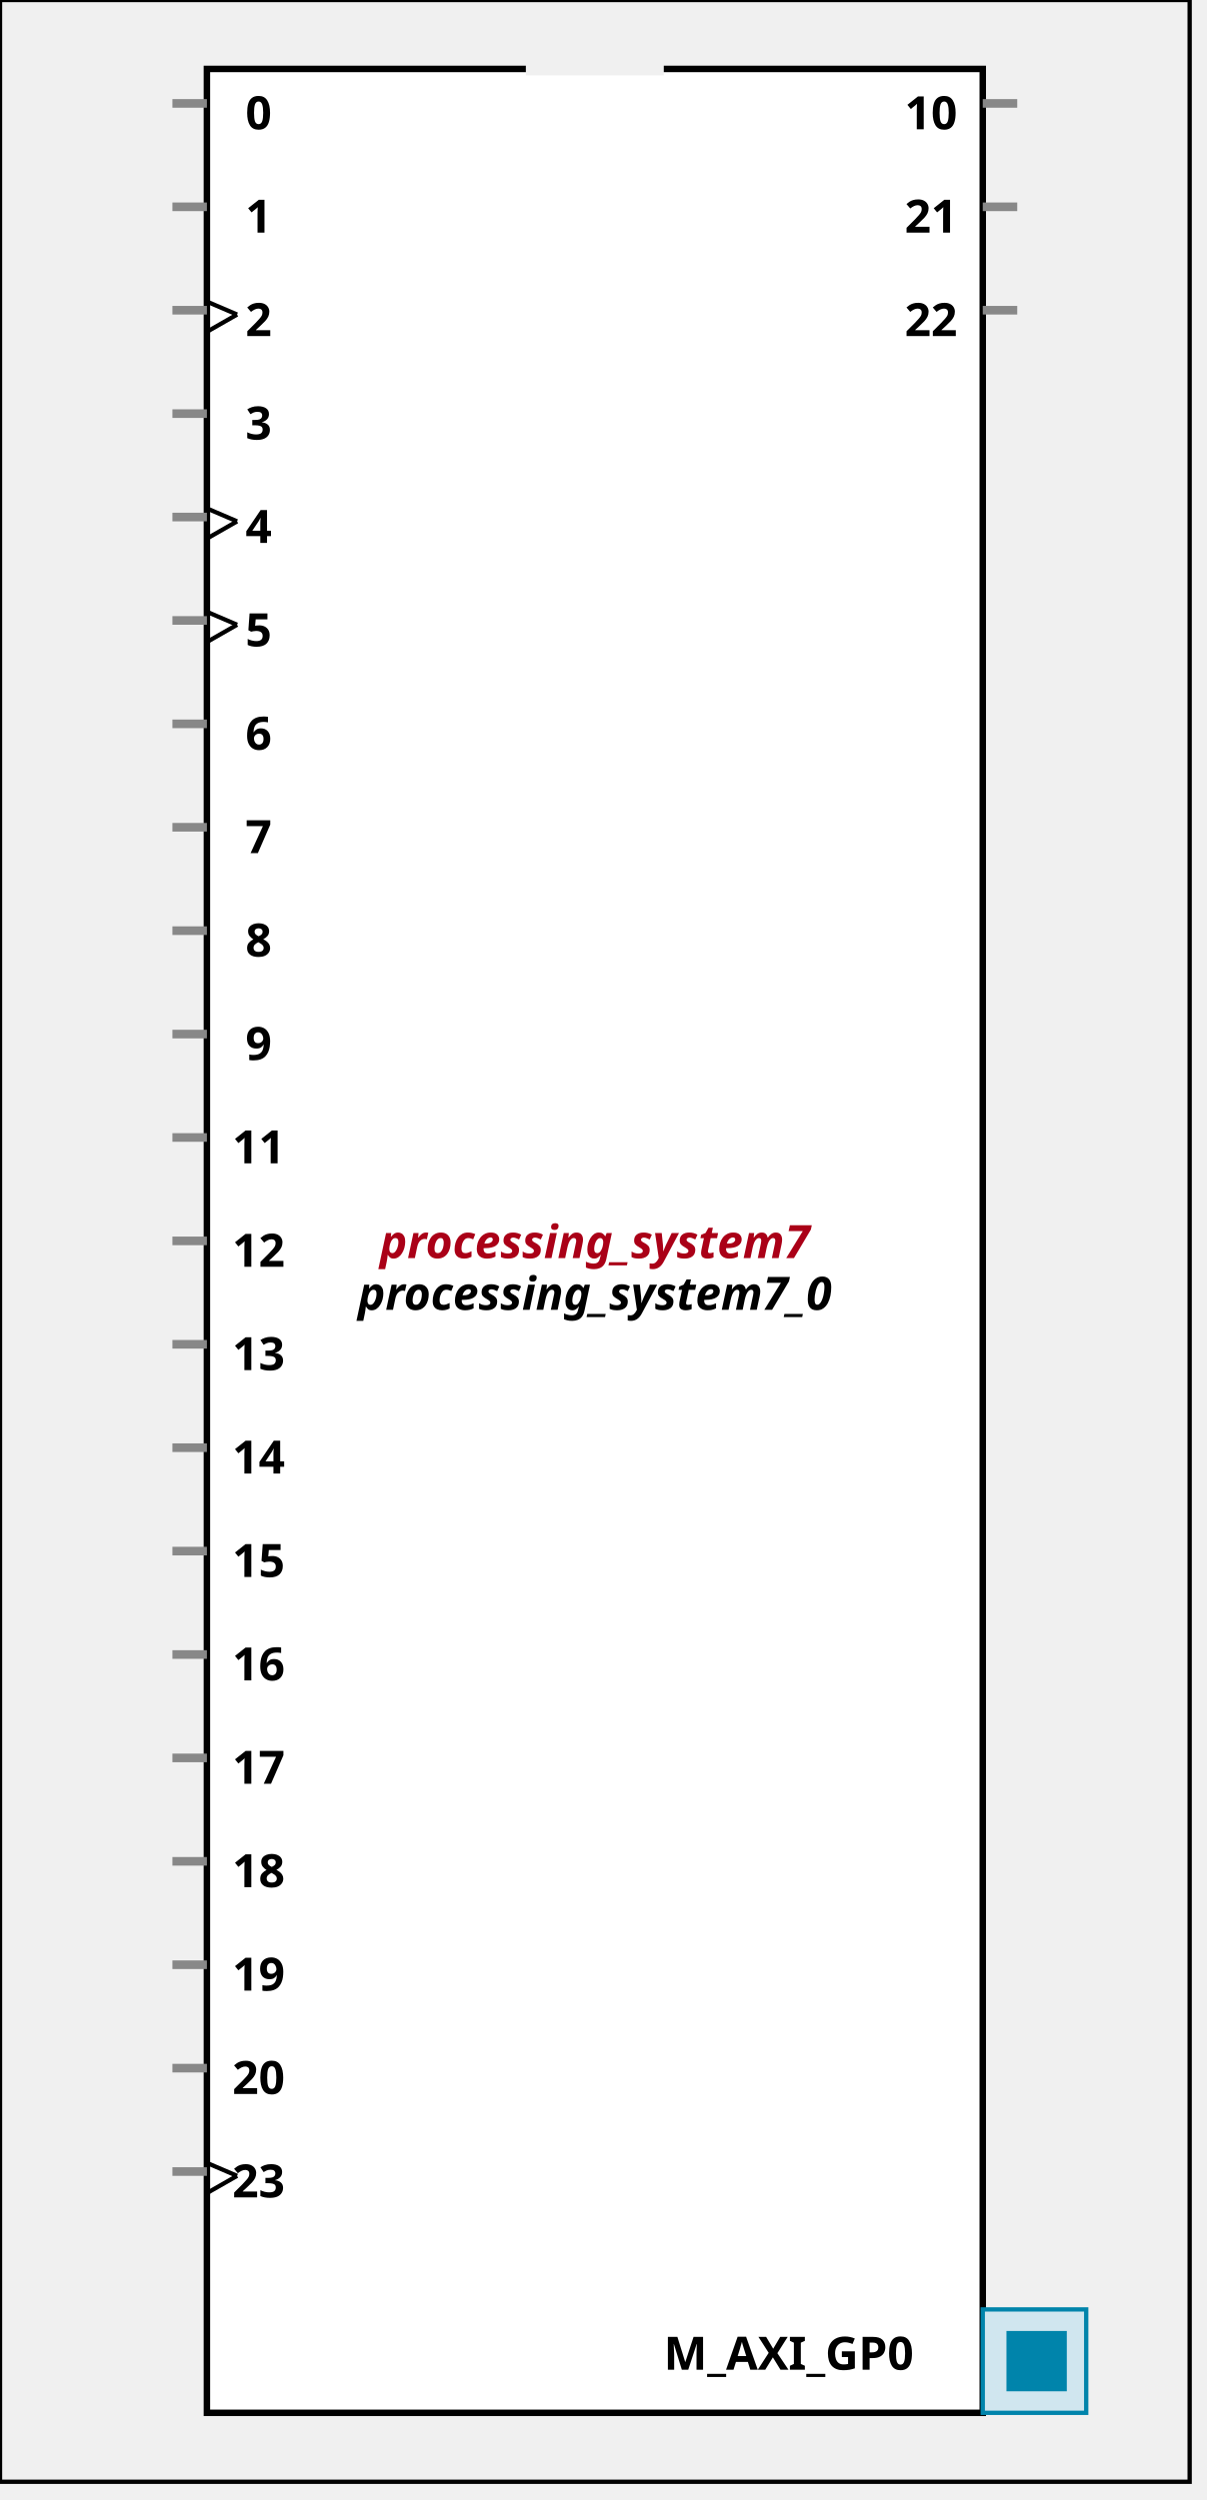
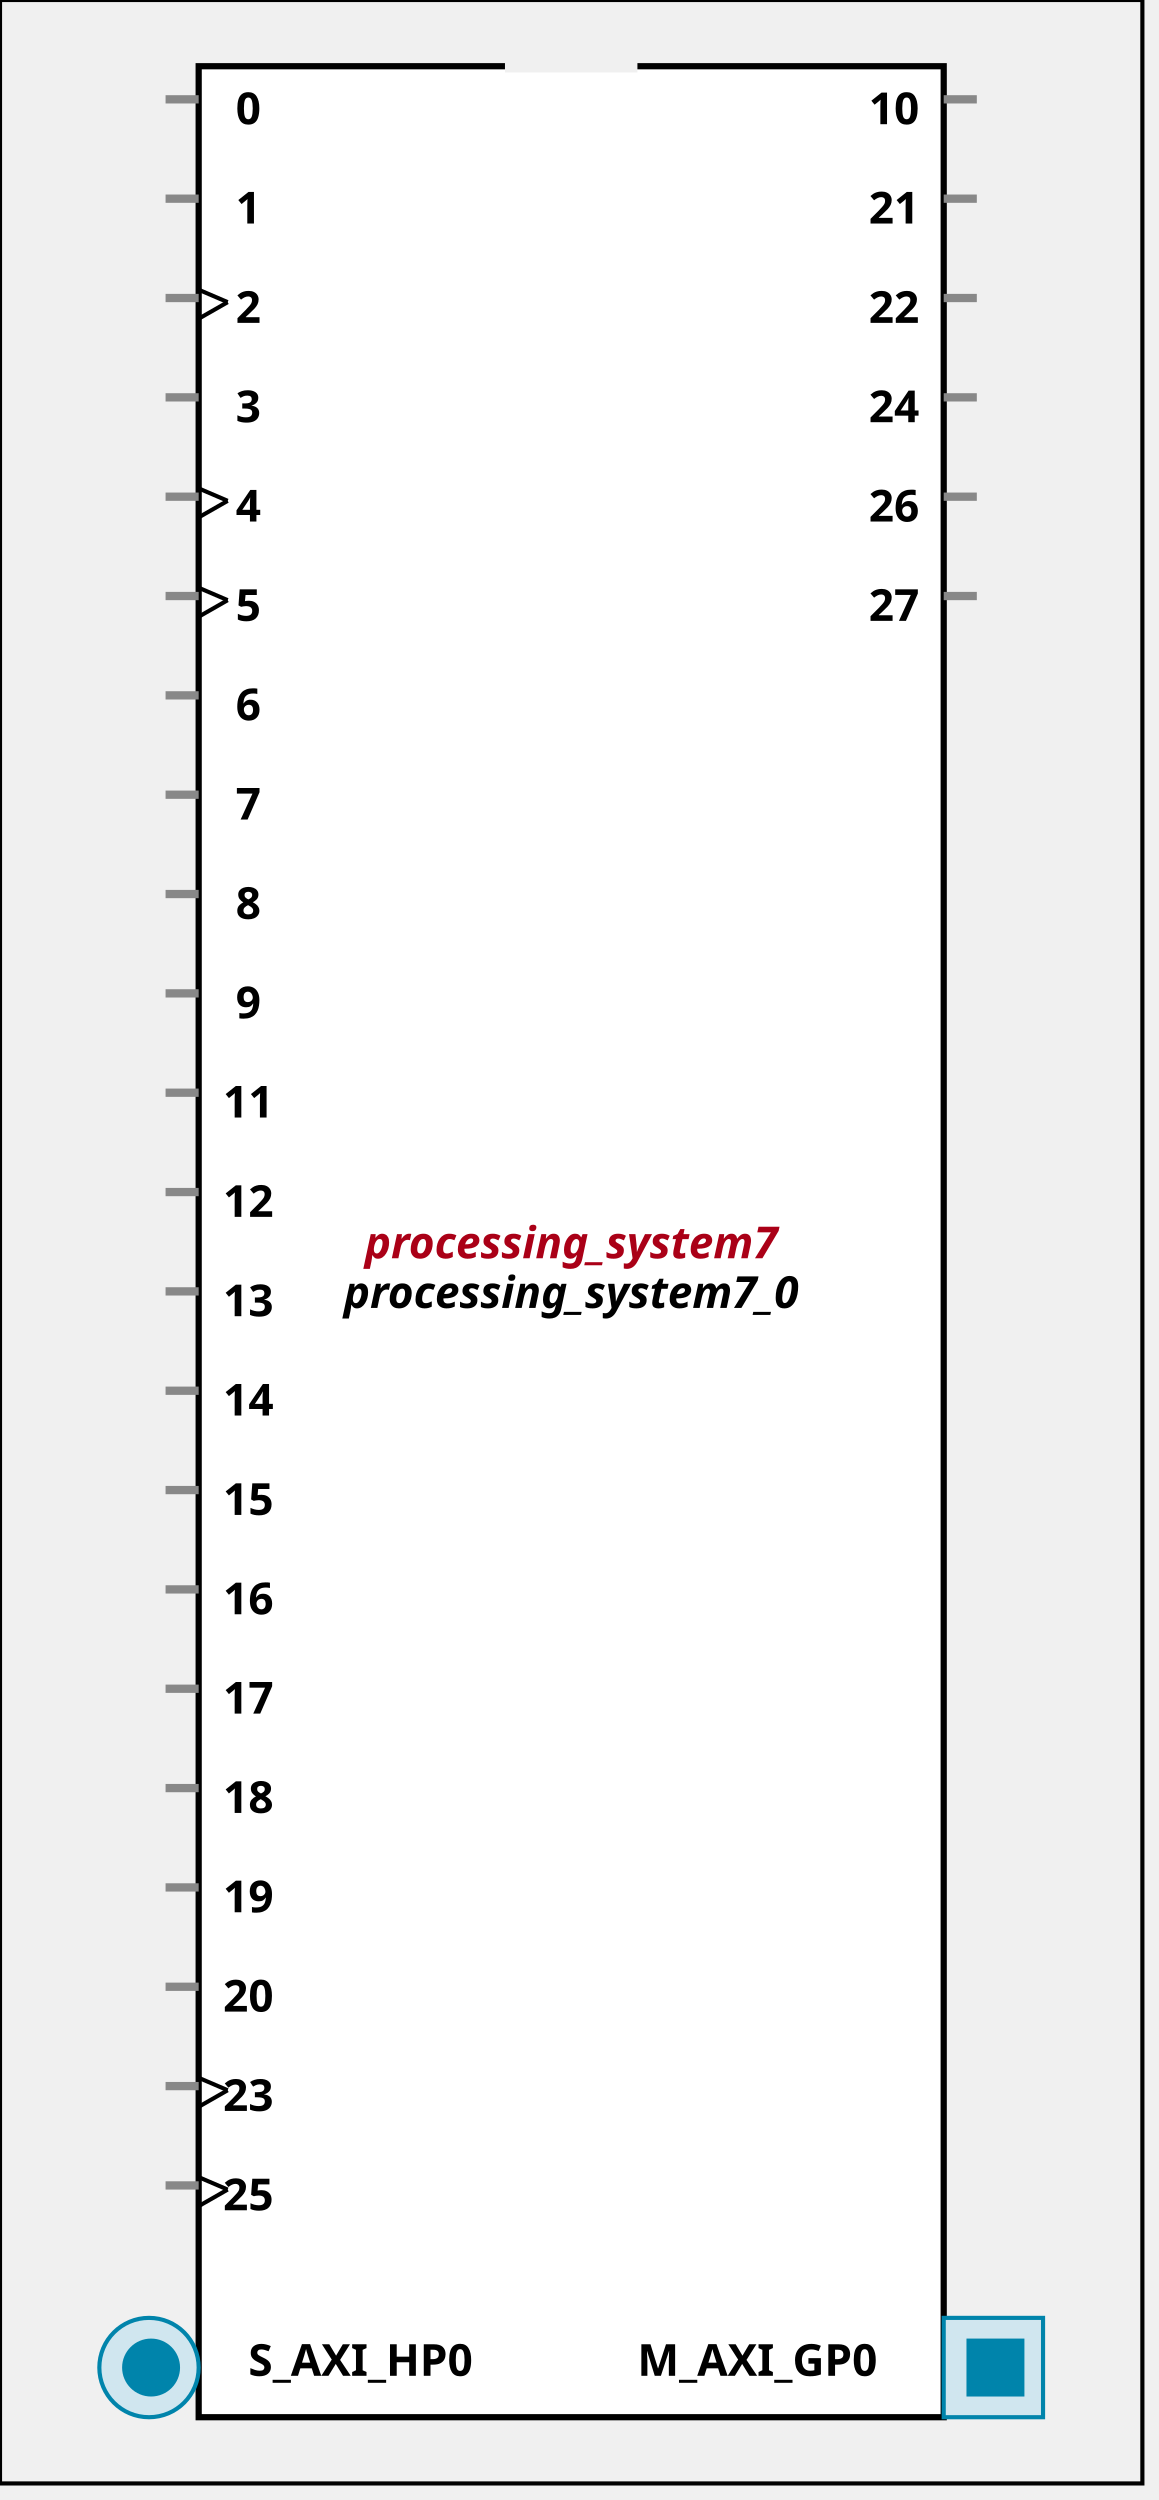
- <svg xmlns:xlink="http://www.w3.org/1999/xlink" width="280" height="580">
+ <svg xmlns:xlink="http://www.w3.org/1999/xlink" width="280" height="604">
  <defs>
    <g id="AXI_BifLabel">
      <rect x="0" y="0" rx="3" ry="3" width="32" height="16" style="fill:#0084AB; stroke:black; stroke-width:1" />
    </g>
    <g id="AXI_busconn_SLAVE">
      <circle cx="12" cy="12" r="12" style="fill:#D0E6EF; stroke:#0084AB; stroke-width:1" />
      <circle cx="12.5" cy="12" r="7" style="fill:#0084AB; stroke:none;" />
    </g>
    <g id="AXI_busconn_MASTER">
      <rect x="0" y="0" width="24" height="24" style="fill:#D0E6EF; stroke:#0084AB; stroke-width:1" />
      <rect x="5.5" y="5" width="14" height="14" style="fill:#0084AB; stroke:none;" />
+     </g>
+     <g id="AXIS_BifLabel">
+       <rect x="0" y="0" rx="3" ry="3" width="32" height="16" style="fill:#0084AB; stroke:black; stroke-width:1" />
+     </g>
+     <g id="AXIS_busconn_TARGET">
+       <circle cx="12" cy="12" r="12" style="fill:#D0E6EF; stroke:#0084AB; stroke-width:1" />
+       <circle cx="12.5" cy="12" r="7" style="fill:#0084AB; stroke:none;" />
+     </g>
+     <g id="AXIS_busconn_INITIATOR">
+       <rect x="0" y="0" width="24" height="24" style="fill:#D0E6EF; stroke:#0084AB; stroke-width:1" />
+       <rect x="5.5" y="5" width="14" height="14" style="fill:#0084AB; stroke:none;" />
+     </g>
+     <g id="USER_BifLabel">
+       <rect x="0" y="0" rx="3" ry="3" width="32" height="16" style="fill:#009999; stroke:black; stroke-width:1" />
+     </g>
+     <g id="USER_busconn_TARGET">
+       <circle cx="12" cy="12" r="12" style="fill:#00CCCC; stroke:#009999; stroke-width:1" />
+       <circle cx="12.5" cy="12" r="7" style="fill:#009999; stroke:none;" />
+     </g>
+     <g id="USER_busconn_INITIATOR">
+       <rect x="0" y="0" width="24" height="24" style="fill:#00CCCC; stroke:#009999; stroke-width:1" />
+       <rect x="5.5" y="5" width="14" height="14" style="fill:#009999; stroke:none;" />
    </g>
    <g id="KEY_BifLabel">
      <rect x="0" y="0" rx="3" ry="3" width="32" height="16" style="fill:#444444; stroke:black; stroke-width:1" />
    </g>
    <g id="KEY_busconn_SLAVE">
      <circle cx="12" cy="12" r="12" style="fill:#888888; stroke:#444444; stroke-width:1" />
      <circle cx="12.5" cy="12" r="7" style="fill:#444444; stroke:none;" />
    </g>
    <g id="KEY_busconn_MASTER">
      <rect x="0" y="0" width="24" height="24" style="fill:#888888; stroke:#444444; stroke-width:1" />
      <rect x="5.5" y="5" width="14" height="14" style="fill:#444444; stroke:none;" />
    </g>
    <g id="KEY_busconn_MASTER_SLAVE">
      <circle cx="12" cy="12" r="12" style="fill:#888888; stroke:#444444; stroke-width:1" />
      <circle cx="12.5" cy="12" r="7" style="fill:#444444; stroke:none;" />
      <rect x="0" y="12" width="24" height="12" style="fill:#888888; stroke:#444444; stroke-width:1" />
      <rect x="5.5" y="12" width="14" height="7" style="fill:#444444; stroke:none;" />
    </g>
    <g id="KEY_busconn_TARGET">
      <circle cx="12" cy="12" r="12" style="fill:#888888; stroke:#444444; stroke-width:1" />
      <circle cx="12.5" cy="12" r="7" style="fill:#444444; stroke:none;" />
    </g>
    <g id="KEY_busconn_INITIATOR">
      <rect x="0" y="0" width="24" height="24" style="fill:#888888; stroke:#444444; stroke-width:1" />
      <rect x="5.5" y="5" width="14" height="14" style="fill:#444444; stroke:none;" />
    </g>
    <g id="KEY_busconn_MONITOR">
      <rect x="0" y="0.5" width="24" height="7" style="fill:#444444; stroke:none;" />
      <rect x="0" y="16" width="24" height="7" style="fill:#444444; stroke:none;" />
    </g>
    <g id="KEY_busconn_USER">
      <circle cx="12" cy="12" r="12" style="fill:#888888; stroke:#444444; stroke-width:1" />
      <circle cx="12.5" cy="12" r="7" style="fill:#444444; stroke:none;" />
    </g>
    <g id="KEY_busconn_TRANSPARENT">
      <circle cx="12" cy="12" r="12" style="fill:#FFFFFF; stroke:#444444; stroke-width:1" />
      <circle cx="12.5" cy="12" r="7" style="fill:#FFFFFF; stroke:none;" />
    </g>
    <g id="HCurve" overflow="visible">
      <path d="m 0  0,      a 16 16, 0,0,0, 32,0,     z" style="fill:#F0F0F0;fill-opacity:1;stroke:black;stroke-width:1.5" />
      <line x1="0" y1="0" x2="32" y2="0" style="stroke:#F0F0F0;stroke-width:3" />
    </g>
    <g id="IPD_StandardBody">
-       <rect x="0" y="0" width="276" height="576" style="fill:#F0F0F0;fill-opacity: 1.0; stroke:#000000; stroke-width:1" />
-       <rect x="48" y="16" width="180" height="544" style="fill:#FFFFFF; fill-opacity: 1.0; stroke:#000000; stroke-width:1.5" />
+       <rect x="0" y="0" width="276" height="600" style="fill:#F0F0F0;fill-opacity: 1.0; stroke:#000000; stroke-width:1" />
+       <rect x="48" y="16" width="180" height="568" style="fill:#FFFFFF; fill-opacity: 1.0; stroke:#000000; stroke-width:1.5" />
      <use x="122" y="16" xlink:href="#HCurve" />
    </g>
    <g id="IPD_PORT">
      <rect width="8" height="8" style="fill:#888888;stroke-width:1;stroke:black;" />
    </g>
    <g id="IPD_SPort">
      <line x1="0" y1="0" x2="8" y2="0" style="stroke:#888888;stroke-width:2;stroke-opacity:1" />
    </g>
    <g id="IPD_PortClk">
      <line x1="0" y1="0" x2="7" y2="3" style="stroke:#000000;stroke-width:1;stroke-opacity:1" />
      <line x1="7" y1="3" x2="0" y2="7" style="stroke:#000000;stroke-width:1;stroke-opacity:1" />
    </g>
  </defs>
  <use x="0" y="0" xlink:href="#IPD_StandardBody" />
-   <text x="138" y="292" fill="#AA0017" stroke="none" font-size="8pt" font-style="italic" font-weight="bold" text-anchor="middle" font-family="Verdana Arial Helvetica san-serif">processing_system7</text>
-   <text x="138" y="304" fill="#000000" stroke="none" font-size="8pt" font-style="italic" font-weight="bold" text-anchor="middle" font-family="Courier Arial Helvetica san-serif">processing_system7_0</text>
+   <text x="138" y="304" fill="#AA0017" stroke="none" font-size="8pt" font-style="italic" font-weight="bold" text-anchor="middle" font-family="Verdana Arial Helvetica san-serif">processing_system7</text>
+   <text x="138" y="316" fill="#000000" stroke="none" font-size="8pt" font-style="italic" font-weight="bold" text-anchor="middle" font-family="Courier Arial Helvetica san-serif">processing_system7_0</text>
  <use x="40" y="24" xlink:href="#IPD_SPort" />
  <text x="60" y="30" fill="#000000" stroke="none" font-size="8pt" font-style="normal" font-weight="bold" text-anchor="middle" font-family="Verdana Arial Helvetica san-serif">0</text>
  <use x="40" y="48" xlink:href="#IPD_SPort" />
  <text x="60" y="54" fill="#000000" stroke="none" font-size="8pt" font-style="normal" font-weight="bold" text-anchor="middle" font-family="Verdana Arial Helvetica san-serif">1</text>
  <use x="40" y="72" xlink:href="#IPD_SPort" />
  <use x="48" y="70" xlink:href="#IPD_PortClk" />
  <text x="60" y="78" fill="#000000" stroke="none" font-size="8pt" font-style="normal" font-weight="bold" text-anchor="middle" font-family="Verdana Arial Helvetica san-serif">2</text>
  <use x="40" y="96" xlink:href="#IPD_SPort" />
  <text x="60" y="102" fill="#000000" stroke="none" font-size="8pt" font-style="normal" font-weight="bold" text-anchor="middle" font-family="Verdana Arial Helvetica san-serif">3</text>
  <use x="40" y="120" xlink:href="#IPD_SPort" />
  <use x="48" y="118" xlink:href="#IPD_PortClk" />
  <text x="60" y="126" fill="#000000" stroke="none" font-size="8pt" font-style="normal" font-weight="bold" text-anchor="middle" font-family="Verdana Arial Helvetica san-serif">4</text>
  <use x="40" y="144" xlink:href="#IPD_SPort" />
  <use x="48" y="142" xlink:href="#IPD_PortClk" />
  <text x="60" y="150" fill="#000000" stroke="none" font-size="8pt" font-style="normal" font-weight="bold" text-anchor="middle" font-family="Verdana Arial Helvetica san-serif">5</text>
  <use x="40" y="168" xlink:href="#IPD_SPort" />
  <text x="60" y="174" fill="#000000" stroke="none" font-size="8pt" font-style="normal" font-weight="bold" text-anchor="middle" font-family="Verdana Arial Helvetica san-serif">6</text>
  <use x="40" y="192" xlink:href="#IPD_SPort" />
  <text x="60" y="198" fill="#000000" stroke="none" font-size="8pt" font-style="normal" font-weight="bold" text-anchor="middle" font-family="Verdana Arial Helvetica san-serif">7</text>
  <use x="40" y="216" xlink:href="#IPD_SPort" />
  <text x="60" y="222" fill="#000000" stroke="none" font-size="8pt" font-style="normal" font-weight="bold" text-anchor="middle" font-family="Verdana Arial Helvetica san-serif">8</text>
  <use x="40" y="240" xlink:href="#IPD_SPort" />
  <text x="60" y="246" fill="#000000" stroke="none" font-size="8pt" font-style="normal" font-weight="bold" text-anchor="middle" font-family="Verdana Arial Helvetica san-serif">9</text>
  <use x="40" y="264" xlink:href="#IPD_SPort" />
  <text x="60" y="270" fill="#000000" stroke="none" font-size="8pt" font-style="normal" font-weight="bold" text-anchor="middle" font-family="Verdana Arial Helvetica san-serif">11</text>
  <use x="40" y="288" xlink:href="#IPD_SPort" />
  <text x="60" y="294" fill="#000000" stroke="none" font-size="8pt" font-style="normal" font-weight="bold" text-anchor="middle" font-family="Verdana Arial Helvetica san-serif">12</text>
  <use x="40" y="312" xlink:href="#IPD_SPort" />
  <text x="60" y="318" fill="#000000" stroke="none" font-size="8pt" font-style="normal" font-weight="bold" text-anchor="middle" font-family="Verdana Arial Helvetica san-serif">13</text>
  <use x="40" y="336" xlink:href="#IPD_SPort" />
  <text x="60" y="342" fill="#000000" stroke="none" font-size="8pt" font-style="normal" font-weight="bold" text-anchor="middle" font-family="Verdana Arial Helvetica san-serif">14</text>
  <use x="40" y="360" xlink:href="#IPD_SPort" />
  <text x="60" y="366" fill="#000000" stroke="none" font-size="8pt" font-style="normal" font-weight="bold" text-anchor="middle" font-family="Verdana Arial Helvetica san-serif">15</text>
  <use x="40" y="384" xlink:href="#IPD_SPort" />
  <text x="60" y="390" fill="#000000" stroke="none" font-size="8pt" font-style="normal" font-weight="bold" text-anchor="middle" font-family="Verdana Arial Helvetica san-serif">16</text>
  <use x="40" y="408" xlink:href="#IPD_SPort" />
  <text x="60" y="414" fill="#000000" stroke="none" font-size="8pt" font-style="normal" font-weight="bold" text-anchor="middle" font-family="Verdana Arial Helvetica san-serif">17</text>
  <use x="40" y="432" xlink:href="#IPD_SPort" />
  <text x="60" y="438" fill="#000000" stroke="none" font-size="8pt" font-style="normal" font-weight="bold" text-anchor="middle" font-family="Verdana Arial Helvetica san-serif">18</text>
  <use x="40" y="456" xlink:href="#IPD_SPort" />
  <text x="60" y="462" fill="#000000" stroke="none" font-size="8pt" font-style="normal" font-weight="bold" text-anchor="middle" font-family="Verdana Arial Helvetica san-serif">19</text>
  <use x="40" y="480" xlink:href="#IPD_SPort" />
  <text x="60" y="486" fill="#000000" stroke="none" font-size="8pt" font-style="normal" font-weight="bold" text-anchor="middle" font-family="Verdana Arial Helvetica san-serif">20</text>
  <use x="40" y="504" xlink:href="#IPD_SPort" />
  <use x="48" y="502" xlink:href="#IPD_PortClk" />
  <text x="60" y="510" fill="#000000" stroke="none" font-size="8pt" font-style="normal" font-weight="bold" text-anchor="middle" font-family="Verdana Arial Helvetica san-serif">23</text>
+   <use x="40" y="528" xlink:href="#IPD_SPort" />
+   <use x="48" y="526" xlink:href="#IPD_PortClk" />
+   <text x="60" y="534" fill="#000000" stroke="none" font-size="8pt" font-style="normal" font-weight="bold" text-anchor="middle" font-family="Verdana Arial Helvetica san-serif">25</text>
  <use x="228" y="24" xlink:href="#IPD_SPort" />
  <text x="216" y="30" fill="#000000" stroke="none" font-size="8pt" font-style="normal" font-weight="bold" text-anchor="middle" font-family="Verdana Arial Helvetica san-serif">10</text>
  <use x="228" y="48" xlink:href="#IPD_SPort" />
  <text x="216" y="54" fill="#000000" stroke="none" font-size="8pt" font-style="normal" font-weight="bold" text-anchor="middle" font-family="Verdana Arial Helvetica san-serif">21</text>
  <use x="228" y="72" xlink:href="#IPD_SPort" />
  <text x="216" y="78" fill="#000000" stroke="none" font-size="8pt" font-style="normal" font-weight="bold" text-anchor="middle" font-family="Verdana Arial Helvetica san-serif">22</text>
-   <use x="228" y="536" xlink:href="#AXI_busconn_MASTER" />
-   <text x="154" y="550" fill="#000000" stroke="none" font-size="8pt" font-style="normal" font-weight="bold" font-family="Verdana Arial Helvetica san-serif">M_AXI_GP0</text>
+   <use x="228" y="96" xlink:href="#IPD_SPort" />
+   <text x="216" y="102" fill="#000000" stroke="none" font-size="8pt" font-style="normal" font-weight="bold" text-anchor="middle" font-family="Verdana Arial Helvetica san-serif">24</text>
+   <use x="228" y="120" xlink:href="#IPD_SPort" />
+   <text x="216" y="126" fill="#000000" stroke="none" font-size="8pt" font-style="normal" font-weight="bold" text-anchor="middle" font-family="Verdana Arial Helvetica san-serif">26</text>
+   <use x="228" y="144" xlink:href="#IPD_SPort" />
+   <text x="216" y="150" fill="#000000" stroke="none" font-size="8pt" font-style="normal" font-weight="bold" text-anchor="middle" font-family="Verdana Arial Helvetica san-serif">27</text>
+   <use x="24" y="560" xlink:href="#AXI_busconn_SLAVE" />
+   <text x="60" y="574" fill="#000000" stroke="none" font-size="8pt" font-style="normal" font-weight="bold" font-family="Verdana Arial Helvetica san-serif">S_AXI_HP0</text>
+   <use x="228" y="560" xlink:href="#AXI_busconn_MASTER" />
+   <text x="154" y="574" fill="#000000" stroke="none" font-size="8pt" font-style="normal" font-weight="bold" font-family="Verdana Arial Helvetica san-serif">M_AXI_GP0</text>
</svg>
